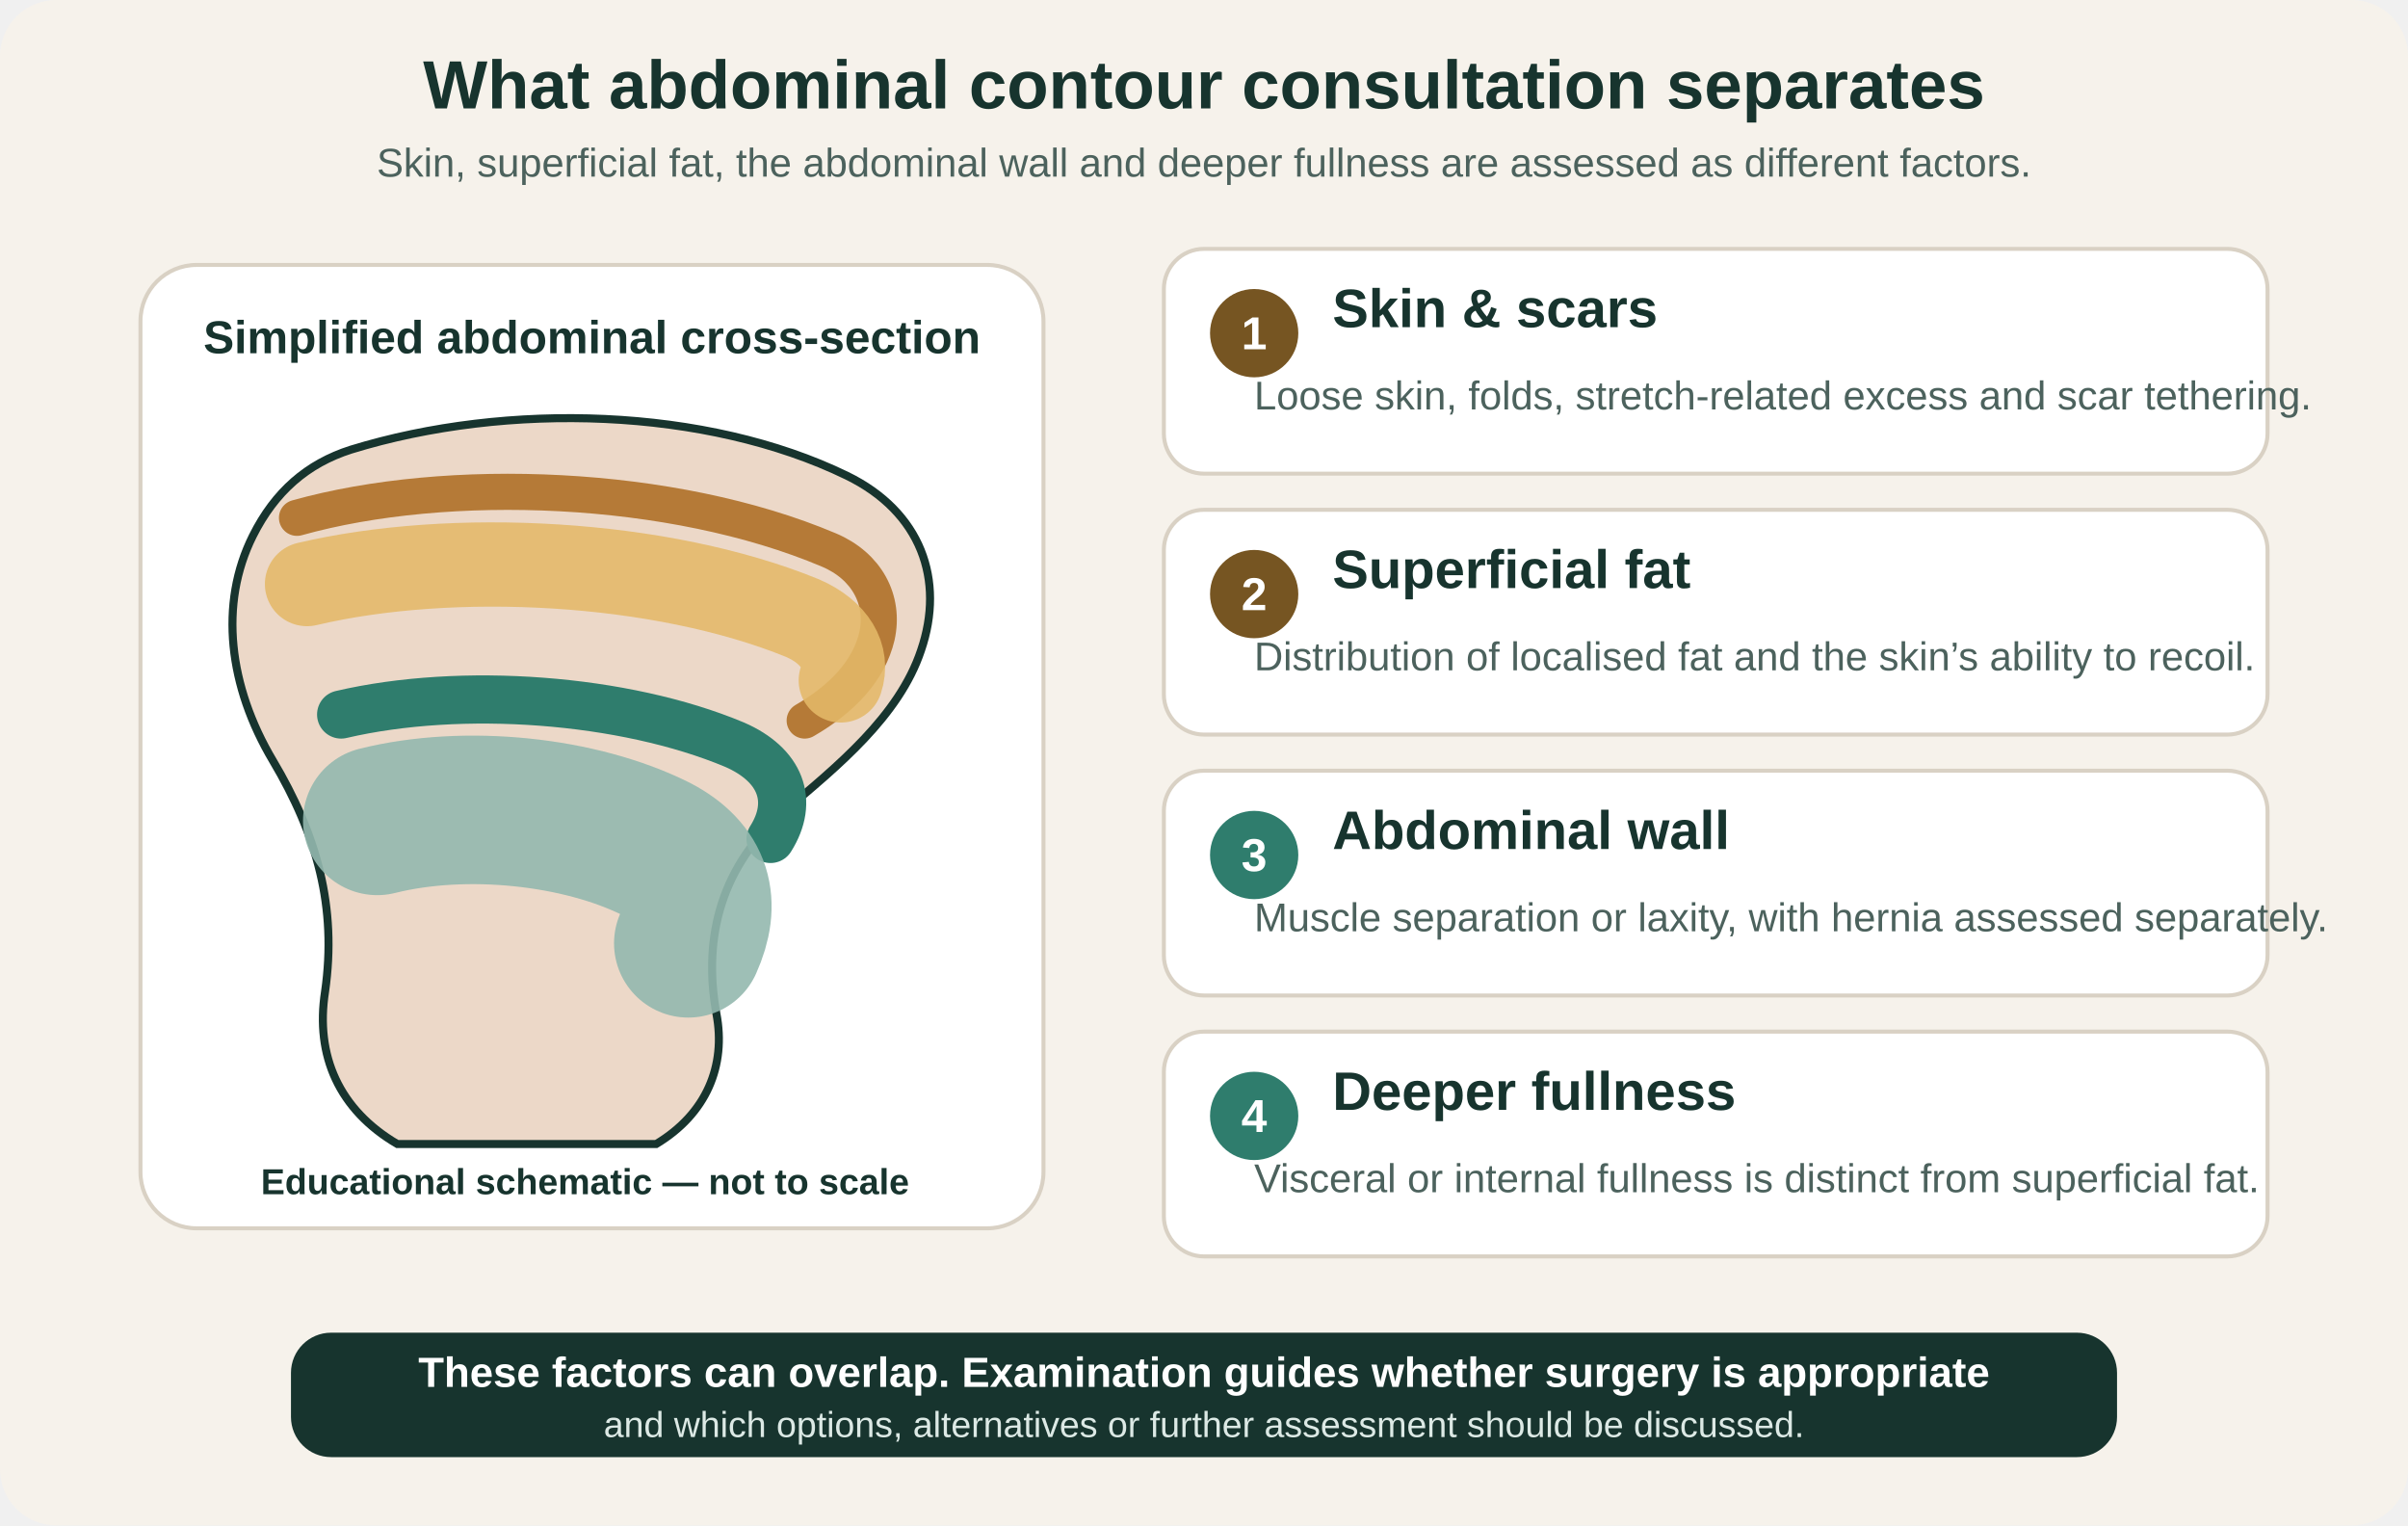
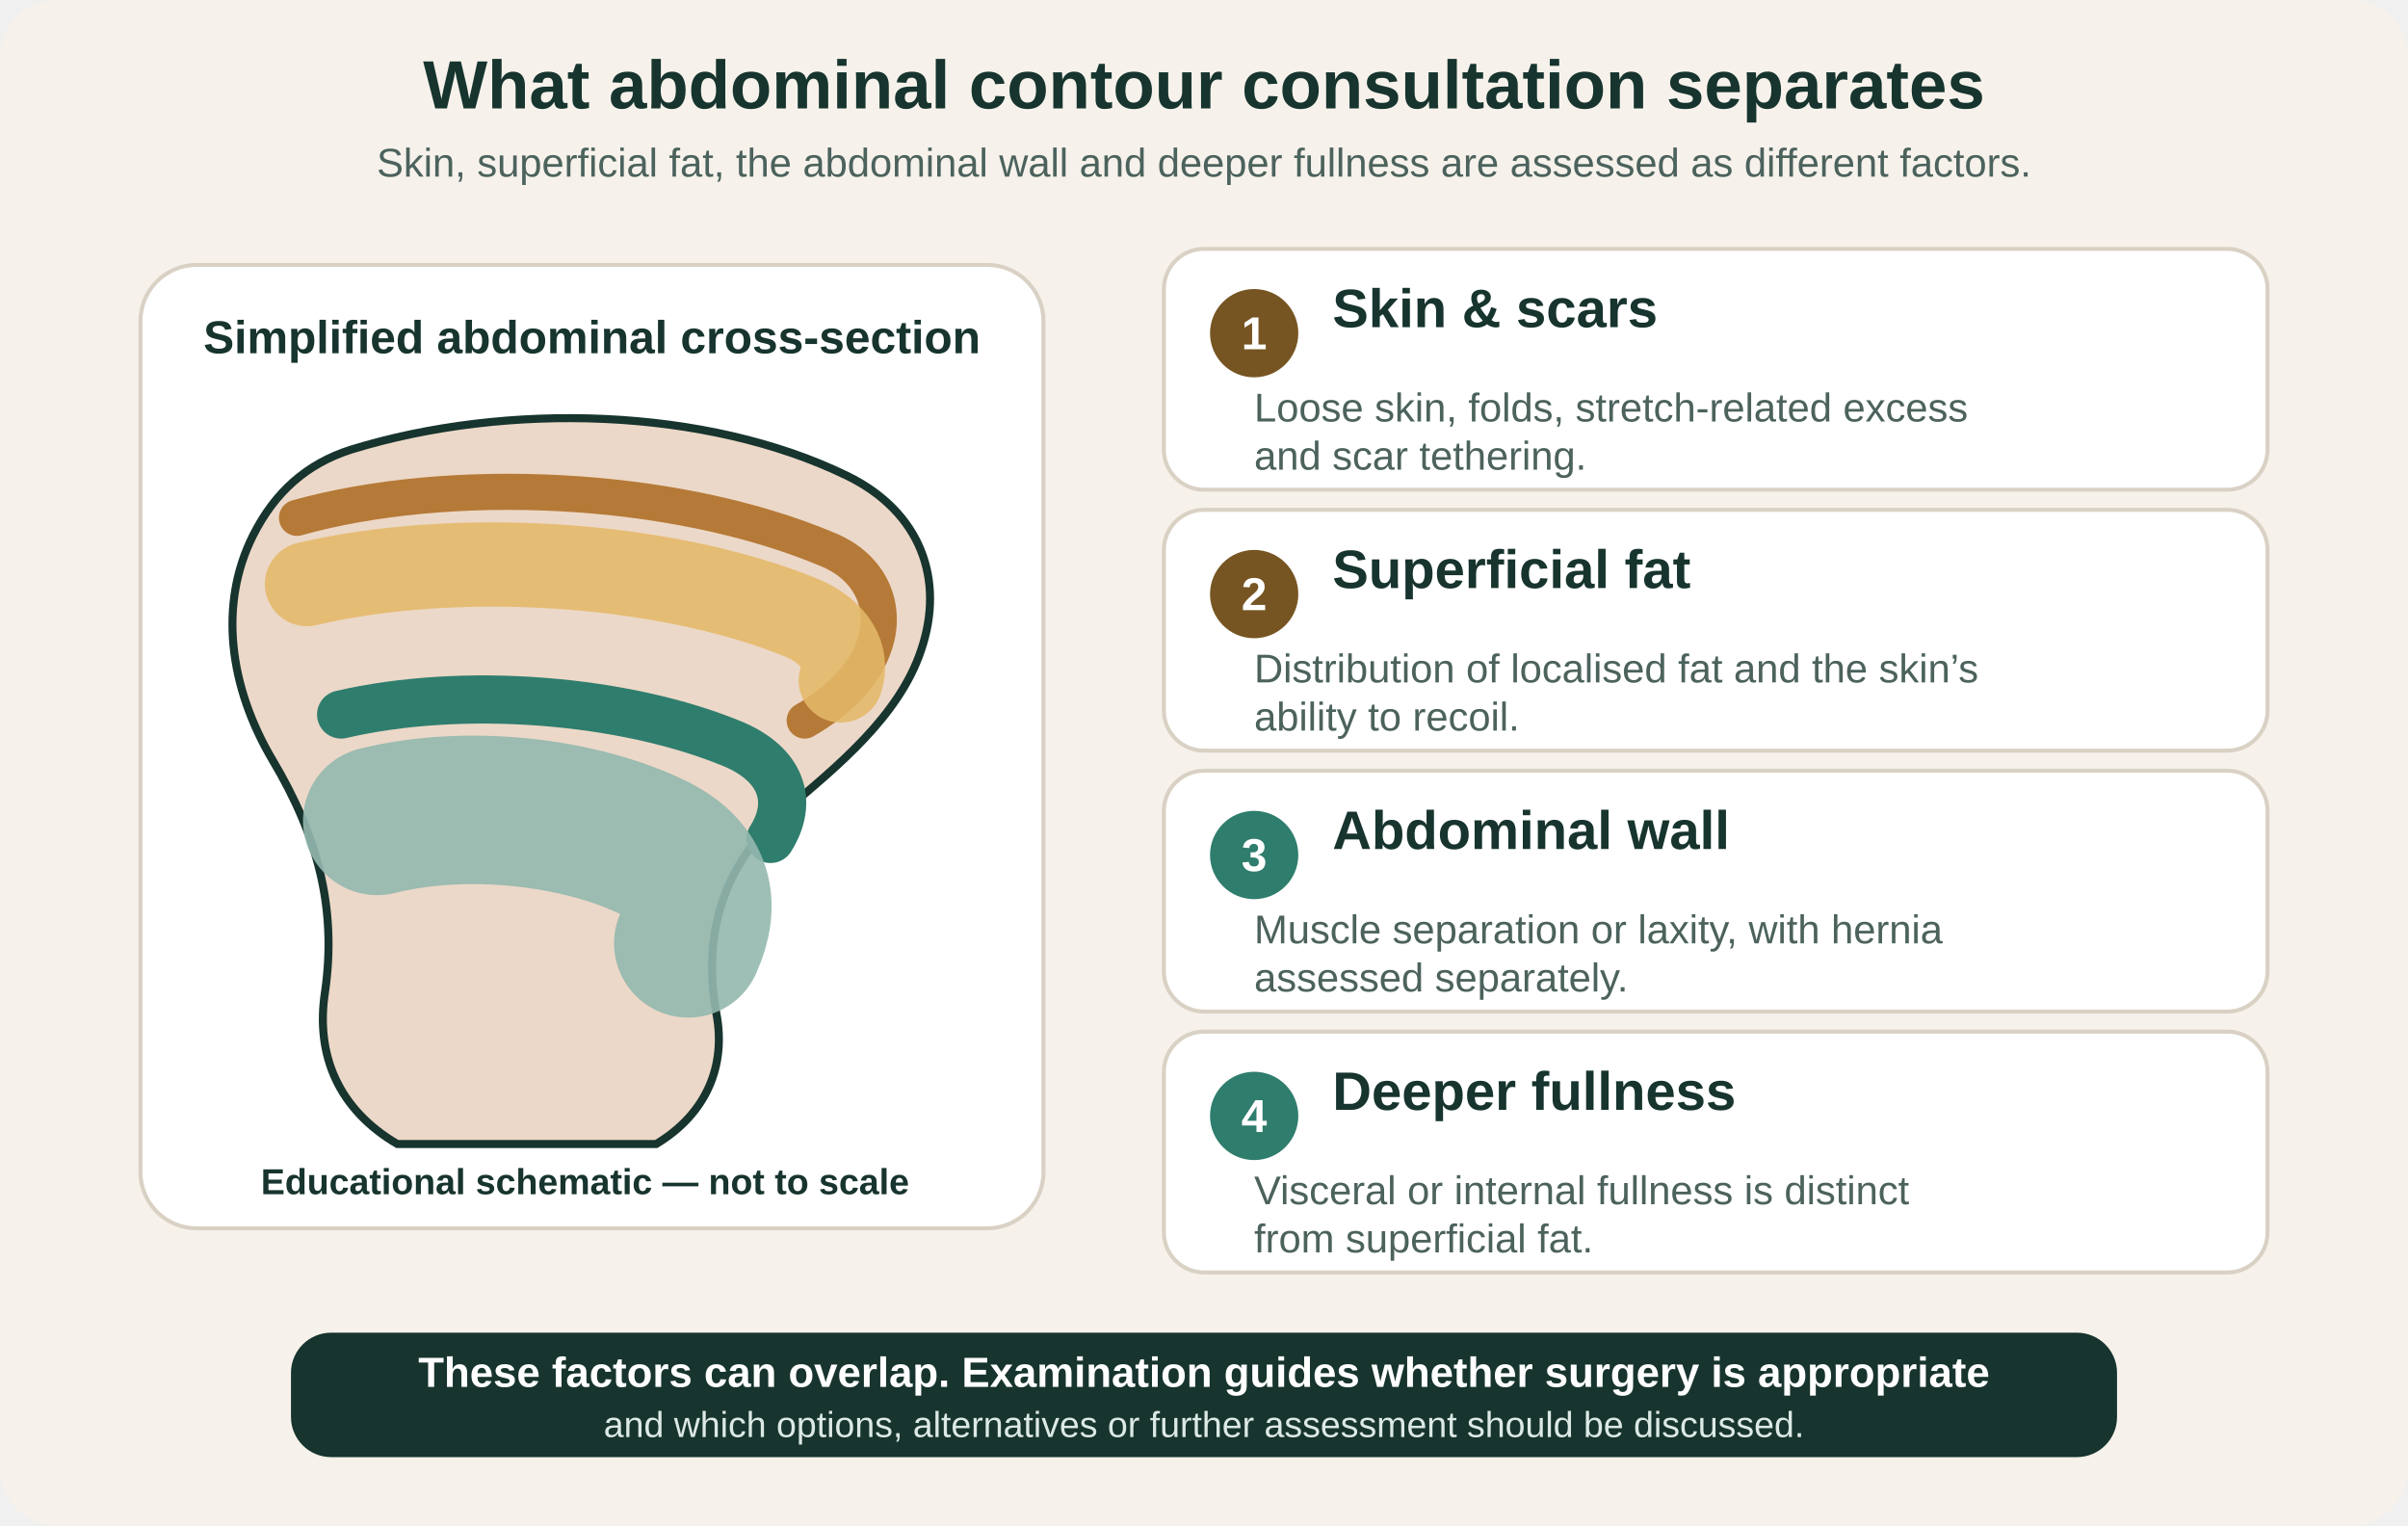
<svg xmlns="http://www.w3.org/2000/svg" width="1200" height="760" viewBox="0 0 1200 760" role="img" aria-labelledby="title desc">
  <rect width="1200" height="760" rx="28" fill="#f6f2eb" />
  <text x="600" y="54" fill="#17342e" font-family="Arial, Helvetica, sans-serif" font-size="34" font-weight="700" text-anchor="middle">What abdominal contour consultation separates</text>
  <text x="600" y="88" fill="#4c625d" font-family="Arial, Helvetica, sans-serif" font-size="20" text-anchor="middle">Skin, superficial fat, the abdominal wall and deeper fullness are assessed as different factors.</text>
  <g transform="translate(70 132)">
    <rect x="0" y="0" width="450" height="480" rx="28" fill="#ffffff" stroke="#d9d1c4" stroke-width="2" />
    <text x="225" y="44" fill="#17342e" font-family="Arial, Helvetica, sans-serif" font-size="23" font-weight="700" text-anchor="middle">Simplified abdominal cross-section</text>
    <path d="M105 92 C183 68 282 71 352 105 C389 123 401 157 389 192 C378 225 347 250 321 272 C290 299 280 334 287 373 C292 399 282 423 257 438 H128 C99 421 87 394 92 362 C98 320 88 284 66 247 C44 210 39 169 56 135 C67 113 83 99 105 92 Z" fill="#ecd8c8" stroke="#17342e" stroke-width="4" />
    <path d="M78 126 C153 105 265 109 343 142 C362 150 371 167 367 185 C363 202 350 216 331 227" fill="none" stroke="#b57a37" stroke-width="18" stroke-linecap="round" />
    <path d="M83 159 C155 142 259 147 330 176 C346 183 353 195 349 207" fill="none" stroke="#e4b968" stroke-width="42" stroke-linecap="round" opacity="0.88" />
    <path d="M100 224 C160 210 241 216 296 239 C319 249 326 267 314 286" fill="none" stroke="#2f7d6d" stroke-width="24" stroke-linecap="round" />
    <path d="M118 277 C162 266 219 272 257 291 C278 302 282 318 273 338" fill="none" stroke="#93b8ae" stroke-width="74" stroke-linecap="round" opacity="0.9" />
    <g fill="#17342e" font-family="Arial, Helvetica, sans-serif" font-size="18" font-weight="700">
      <text x="60" y="463">Educational schematic — not to scale</text>
    </g>
  </g>
  <g font-family="Arial, Helvetica, sans-serif">
    <g>
-       <rect x="580" y="124" width="550" height="112" rx="20" fill="#ffffff" stroke="#d9d1c4" stroke-width="2" />
+       <rect x="580" y="124" width="550" height="120" rx="20" fill="#ffffff" stroke="#d9d1c4" stroke-width="2" />
      <circle cx="625" cy="166" r="22" fill="#765522" />
      <text x="625" y="174" fill="#ffffff" font-size="23" font-weight="700" text-anchor="middle">1</text>
      <text x="664" y="163" fill="#17342e" font-size="27" font-weight="700">Skin &amp; scars</text>
-       <text x="625" y="204" fill="#4c625d" font-size="20">Loose skin, folds, stretch-related excess and scar tethering.</text>
+       <text x="625" y="210" fill="#4c625d" font-size="20">
+         <tspan x="625">Loose skin, folds, stretch-related excess </tspan>
+         <tspan x="625" dy="24">and scar tethering.</tspan>
+       </text>
    </g>
    <g>
-       <rect x="580" y="254" width="550" height="112" rx="20" fill="#ffffff" stroke="#d9d1c4" stroke-width="2" />
+       <rect x="580" y="254" width="550" height="120" rx="20" fill="#ffffff" stroke="#d9d1c4" stroke-width="2" />
      <circle cx="625" cy="296" r="22" fill="#765522" />
      <text x="625" y="304" fill="#ffffff" font-size="23" font-weight="700" text-anchor="middle">2</text>
      <text x="664" y="293" fill="#17342e" font-size="27" font-weight="700">Superficial fat</text>
-       <text x="625" y="334" fill="#4c625d" font-size="20">Distribution of localised fat and the skin’s ability to recoil.</text>
+       <text x="625" y="340" fill="#4c625d" font-size="20">
+         <tspan x="625">Distribution of localised fat and the skin’s </tspan>
+         <tspan x="625" dy="24">ability to recoil.</tspan>
+       </text>
    </g>
    <g>
-       <rect x="580" y="384" width="550" height="112" rx="20" fill="#ffffff" stroke="#d9d1c4" stroke-width="2" />
+       <rect x="580" y="384" width="550" height="120" rx="20" fill="#ffffff" stroke="#d9d1c4" stroke-width="2" />
      <circle cx="625" cy="426" r="22" fill="#2f7d6d" />
      <text x="625" y="434" fill="#ffffff" font-size="23" font-weight="700" text-anchor="middle">3</text>
      <text x="664" y="423" fill="#17342e" font-size="27" font-weight="700">Abdominal wall</text>
-       <text x="625" y="464" fill="#4c625d" font-size="20">Muscle separation or laxity, with hernia assessed separately.</text>
+       <text x="625" y="470" fill="#4c625d" font-size="20">
+         <tspan x="625">Muscle separation or laxity, with hernia </tspan>
+         <tspan x="625" dy="24">assessed separately.</tspan>
+       </text>
    </g>
    <g>
-       <rect x="580" y="514" width="550" height="112" rx="20" fill="#ffffff" stroke="#d9d1c4" stroke-width="2" />
+       <rect x="580" y="514" width="550" height="120" rx="20" fill="#ffffff" stroke="#d9d1c4" stroke-width="2" />
      <circle cx="625" cy="556" r="22" fill="#2f7d6d" />
      <text x="625" y="564" fill="#ffffff" font-size="23" font-weight="700" text-anchor="middle">4</text>
      <text x="664" y="553" fill="#17342e" font-size="27" font-weight="700">Deeper fullness</text>
-       <text x="625" y="594" fill="#4c625d" font-size="20">Visceral or internal fullness is distinct from superficial fat.</text>
+       <text x="625" y="600" fill="#4c625d" font-size="20">
+         <tspan x="625">Visceral or internal fullness is distinct </tspan>
+         <tspan x="625" dy="24">from superficial fat.</tspan>
+       </text>
    </g>
  </g>
  <rect x="145" y="664" width="910" height="62" rx="20" fill="#17342e" />
  <text x="600" y="691" fill="#ffffff" font-family="Arial, Helvetica, sans-serif" font-size="21" font-weight="700" text-anchor="middle">These factors can overlap. Examination guides whether surgery is appropriate</text>
  <text x="600" y="716" fill="#dce9e5" font-family="Arial, Helvetica, sans-serif" font-size="18" text-anchor="middle">and which options, alternatives or further assessment should be discussed.</text>
</svg>
